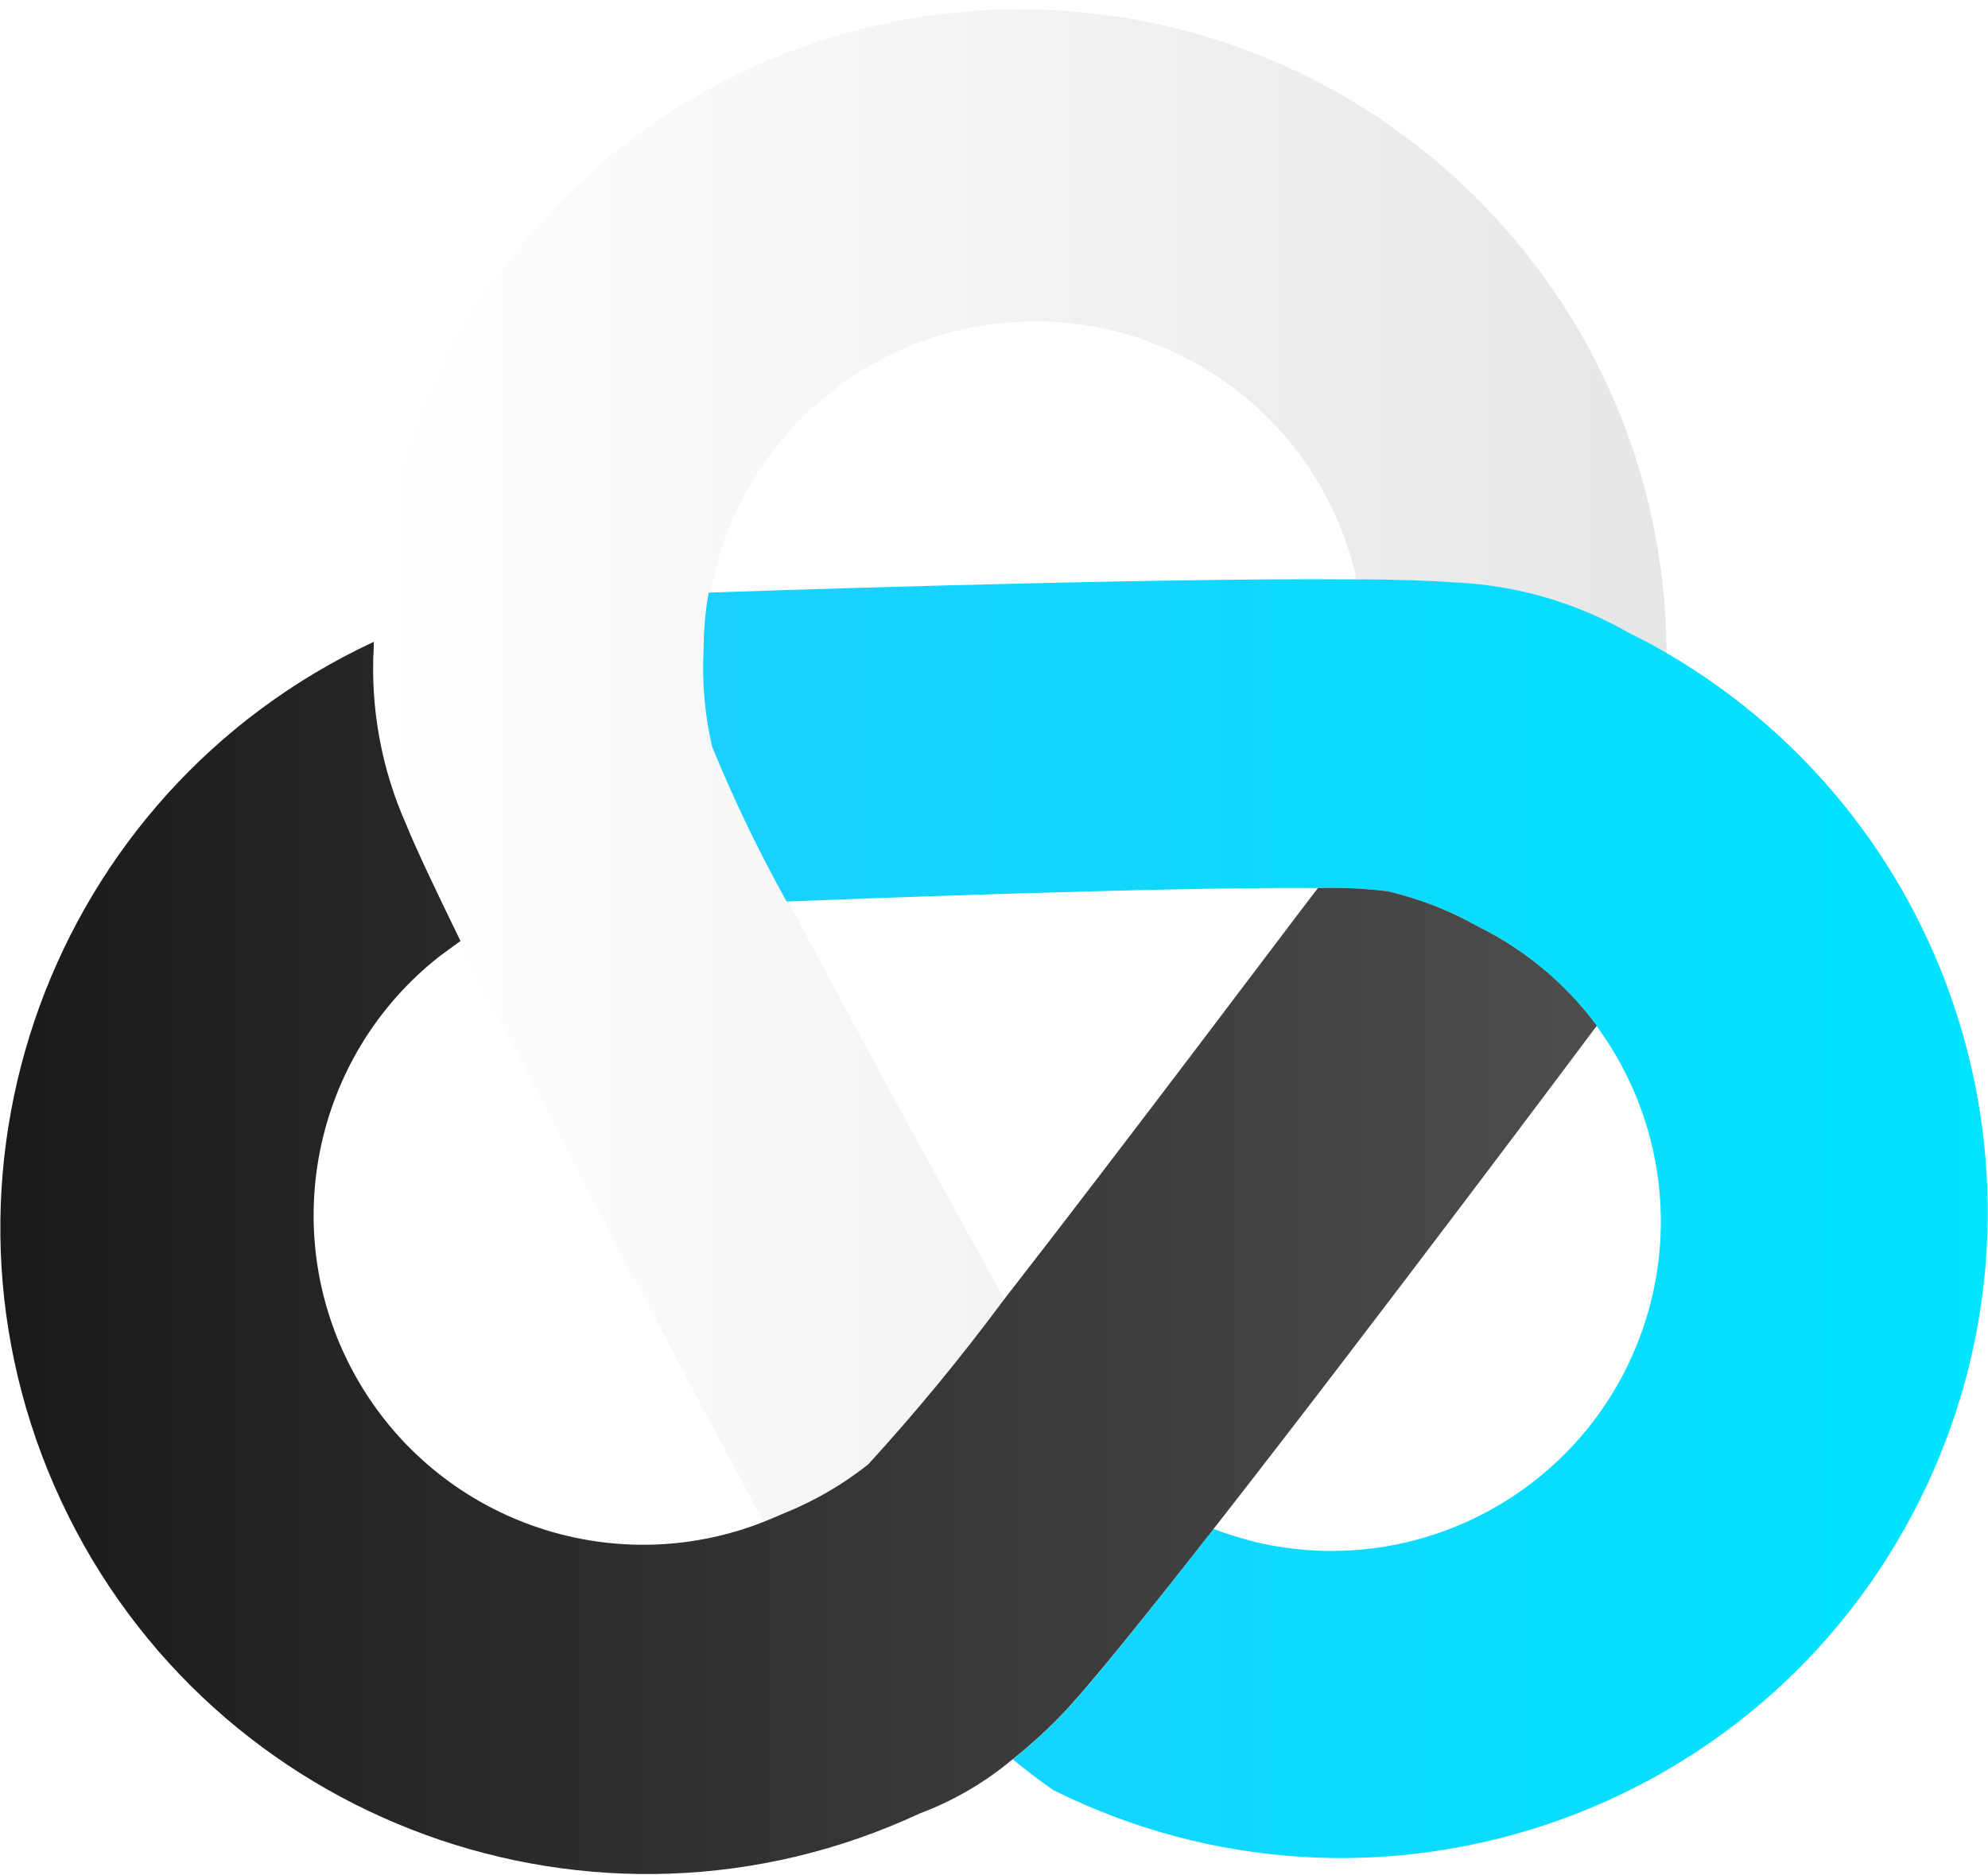
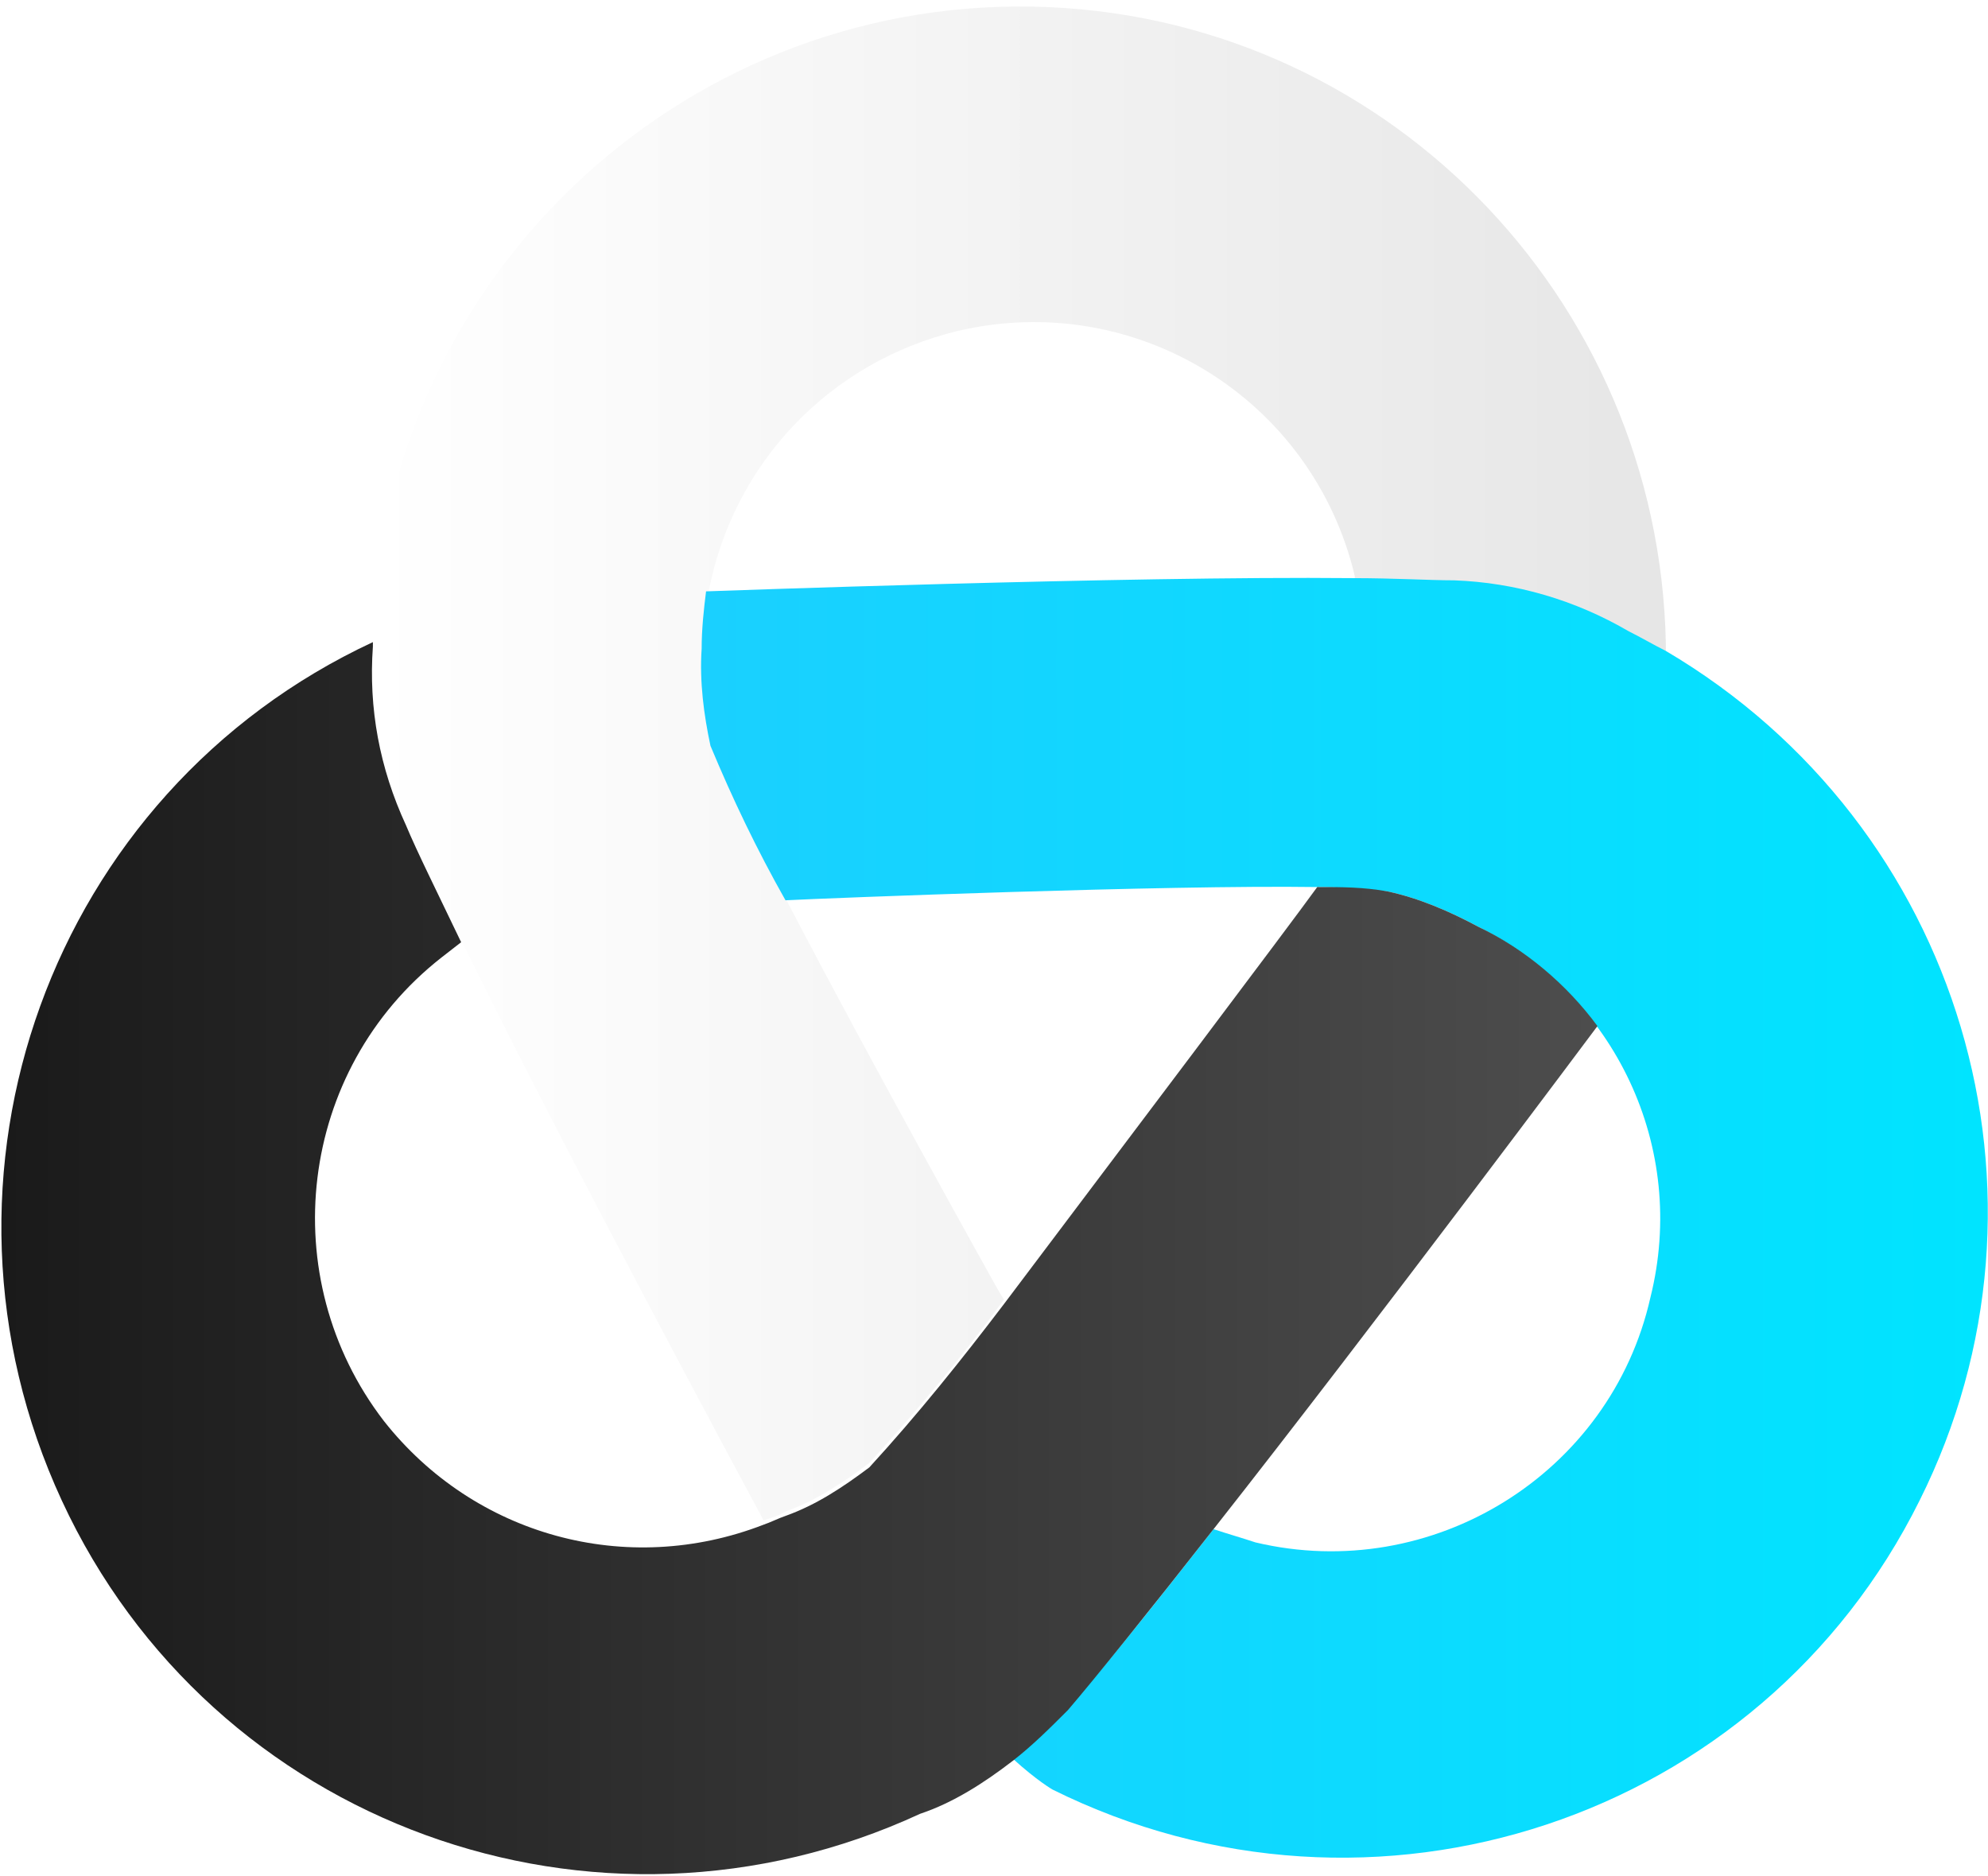
- <svg xmlns="http://www.w3.org/2000/svg" id="Calque_1" data-name="Calque 1" viewBox="0 0 90.1 84.96">
-   <defs>
-     <style>.cls-1{fill:url(#Dégradé_sans_nom_9);}.cls-2{fill:url(#Dégradé_sans_nom_11);}.cls-3{fill:url(#Dégradé_sans_nom_4);}</style>
-     <linearGradient id="Dégradé_sans_nom_9" x1="16.89" y1="34.49" x2="75.53" y2="34.49" gradientUnits="userSpaceOnUse">
-       <stop offset="0" stop-color="#fff" />
-       <stop offset="1" stop-color="#e6e6e6" />
-     </linearGradient>
-     <linearGradient id="Dégradé_sans_nom_11" x1="31.87" y1="55.24" x2="90.1" y2="55.24" gradientUnits="userSpaceOnUse">
-       <stop offset="0" stop-color="#1ad0ff" />
-       <stop offset="1" stop-color="#00e4ff" />
-     </linearGradient>
-     <linearGradient id="Dégradé_sans_nom_4" y1="57.02" x2="72.37" y2="57.02" gradientUnits="userSpaceOnUse">
-       <stop offset="0" stop-color="#1a1a1a" />
-       <stop offset="1" stop-color="#4d4d4d" />
-     </linearGradient>
-   </defs>
-   <path class="cls-1" d="M75.53,29.6c-.54-.32-1.11-.62-1.68-.9A17.37,17.37,0,0,0,66,26.41c-1-.08-2.64-.12-4.56-.14,0-.13,0-.2,0-.2a14.93,14.93,0,0,0-29.23.8,14.22,14.22,0,0,0-.23,2.63,15.45,15.45,0,0,0,.39,4.37,65.72,65.72,0,0,0,3.37,7c3.82,7.29,9.5,17.5,9.5,17.5l.3.55a93.56,93.56,0,0,1-6.13,7.44,15.21,15.21,0,0,1-3.8,2.21c-.33.15-.65.29-1,.42l-.12-.24S25.56,52.2,20.87,42.65c-1.11-2.25-2-4.12-2.46-5.28a17.35,17.35,0,0,1-1.47-8.07v-.21a29.3,29.3,0,0,1,58.59.21Z" />
-   <path class="cls-2" d="M87,68A29.28,29.28,0,0,1,47.75,81.14s-.65-.42-1.85-1.4a22.82,22.82,0,0,0,2.48-2.29C49.64,76.08,52.12,73,55,69.3a18,18,0,0,0,1.94.6A14.93,14.93,0,0,0,67,42a15.71,15.71,0,0,0-4.09-1.6,20.26,20.26,0,0,0-3.19-.15c-6.89-.06-22.1.53-24.07.61a65.72,65.72,0,0,1-3.37-7,15.45,15.45,0,0,1-.39-4.37,14.22,14.22,0,0,1,.23-2.63s19.23-.68,29.28-.6c1.92,0,3.51.06,4.56.14a17.37,17.37,0,0,1,7.88,2.29c.57.28,1.14.58,1.68.9A29.3,29.3,0,0,1,87,68Z" />
-   <path class="cls-3" d="M72.37,46.49S62.34,59.92,55,69.3c-2.89,3.7-5.37,6.78-6.63,8.15a22.82,22.82,0,0,1-2.48,2.29h0a14.4,14.4,0,0,1-4.2,2.45,29.29,29.29,0,1,1-24.75-53.1v.21a17.35,17.35,0,0,0,1.47,8.07c.47,1.16,1.35,3,2.46,5.28l-.92.67A14.93,14.93,0,0,0,34.55,69c.33-.13.65-.27,1-.42a15.21,15.21,0,0,0,3.8-2.21,93.56,93.56,0,0,0,6.13-7.44C51,51.84,58.38,42,59.73,40.25a20.26,20.26,0,0,1,3.19.15A15.71,15.71,0,0,1,67,42,14.91,14.91,0,0,1,72.37,46.49Z" />
+ <svg xmlns="http://www.w3.org/2000/svg" version="1.1" id="Calque_1" x="0px" y="0px" viewBox="0 0 90.1 85" style="enable-background:new 0 0 90.1 85;" xml:space="preserve">
+   <style type="text/css">
+ 	.st0{fill:url(#SVGID_1_);}
+ 	.st1{fill:url(#SVGID_2_);}
+ 	.st2{fill:url(#SVGID_3_);}
+ </style>
+   <linearGradient id="SVGID_1_" gradientUnits="userSpaceOnUse" x1="16.91" y1="51.182" x2="75.53" y2="51.182" gradientTransform="matrix(1 0 0 -1 0 85.8898)">
+     <stop offset="0" style="stop-color:#FFFFFF" />
+     <stop offset="1" style="stop-color:#E6E6E6" />
+   </linearGradient>
+   <path class="st0" d="M75.5,29.6c-0.5-0.3-1.1-0.6-1.7-0.9c-2.4-1.4-5.1-2.2-7.8-2.3c-1-0.1-2.6-0.1-4.6-0.1c0-0.1,0-0.2,0-0.2  c-1.9-8-9.9-13-18-11.1c-5.8,1.4-10.2,6-11.3,11.9c-0.2,0.9-0.2,1.7-0.2,2.6c-0.1,1.5,0.1,2.9,0.4,4.4c1,2.4,2.1,4.7,3.4,7  c3.8,7.3,9.5,17.5,9.5,17.5l0.3,0.5c-1.9,2.6-4,5.1-6.1,7.4c-1.2,0.9-2.4,1.7-3.8,2.2c-0.3,0.2-0.7,0.3-1,0.4l-0.1-0.2  c0,0-8.9-16.5-13.6-26.1c-1.1-2.3-2-4.1-2.5-5.3c-1.1-2.5-1.6-5.3-1.5-8.1v-0.2c0.4-16.2,13.8-29,29.9-28.7  c15.8,0.3,28.4,13.1,28.7,28.9V29.6z" />
+   <linearGradient id="SVGID_2_" gradientUnits="userSpaceOnUse" x1="31.868" y1="30.655" x2="90.089" y2="30.655" gradientTransform="matrix(1 0 0 -1 0 85.8898)">
+     <stop offset="0" style="stop-color:#1AD0FF" />
+     <stop offset="1" style="stop-color:#00E4FF" />
+   </linearGradient>
+   <path class="st1" d="M87,68c-7.2,14.5-24.8,20.3-39.3,13.1c0,0-0.7-0.4-1.8-1.4c0.9-0.7,1.7-1.5,2.5-2.3c1.3-1.4,3.7-4.4,6.6-8.1  c0.6,0.2,1.3,0.4,1.9,0.6c8,1.9,16.1-3.1,17.9-11.1C76.5,52,73.2,45.1,67,42c-1.3-0.7-2.7-1.3-4.1-1.6c-1.1-0.1-2.1-0.2-3.2-0.2  c-6.9-0.1-22.1,0.5-24.1,0.6c-1.3-2.3-2.4-4.6-3.4-7c-0.3-1.4-0.5-2.9-0.4-4.4c0-0.9,0.1-1.8,0.2-2.6c0,0,19.2-0.7,29.3-0.6  c1.9,0,3.5,0.1,4.6,0.1c2.8,0.1,5.5,0.9,7.9,2.3c0.6,0.3,1.1,0.6,1.7,0.9C88.9,37.4,93.9,54.2,87,68z" />
+   <linearGradient id="SVGID_3_" gradientUnits="userSpaceOnUse" x1="1.563321e-02" y1="28.875" x2="72.37" y2="28.875" gradientTransform="matrix(1 0 0 -1 0 85.8898)">
+     <stop offset="0" style="stop-color:#1A1A1A" />
+     <stop offset="1" style="stop-color:#4D4D4D" />
+   </linearGradient>
+   <path class="st2" d="M72.4,46.5c0,0-10,13.4-17.4,22.8c-2.9,3.7-5.4,6.8-6.6,8.2c-0.8,0.8-1.6,1.6-2.5,2.3l0,0  c-1.3,1-2.7,1.9-4.2,2.4C27,89,9.6,82.7,2.8,68S2.3,35.9,16.9,29.1v0.2c-0.2,2.8,0.3,5.5,1.5,8.1c0.5,1.2,1.4,3,2.5,5.3l-0.9,0.7  c-6.5,5.1-7.6,14.5-2.6,21c4.1,5.2,11,7.1,17.2,4.7c0.3-0.1,0.7-0.3,1-0.4c1.4-0.5,2.6-1.3,3.8-2.2c2.2-2.4,4.2-4.9,6.1-7.4  C51,51.8,58.4,42,59.7,40.2c1.1,0,2.1,0,3.2,0.2c1.4,0.3,2.8,0.9,4.1,1.6C69.1,43,71,44.6,72.4,46.5z" />
</svg>
